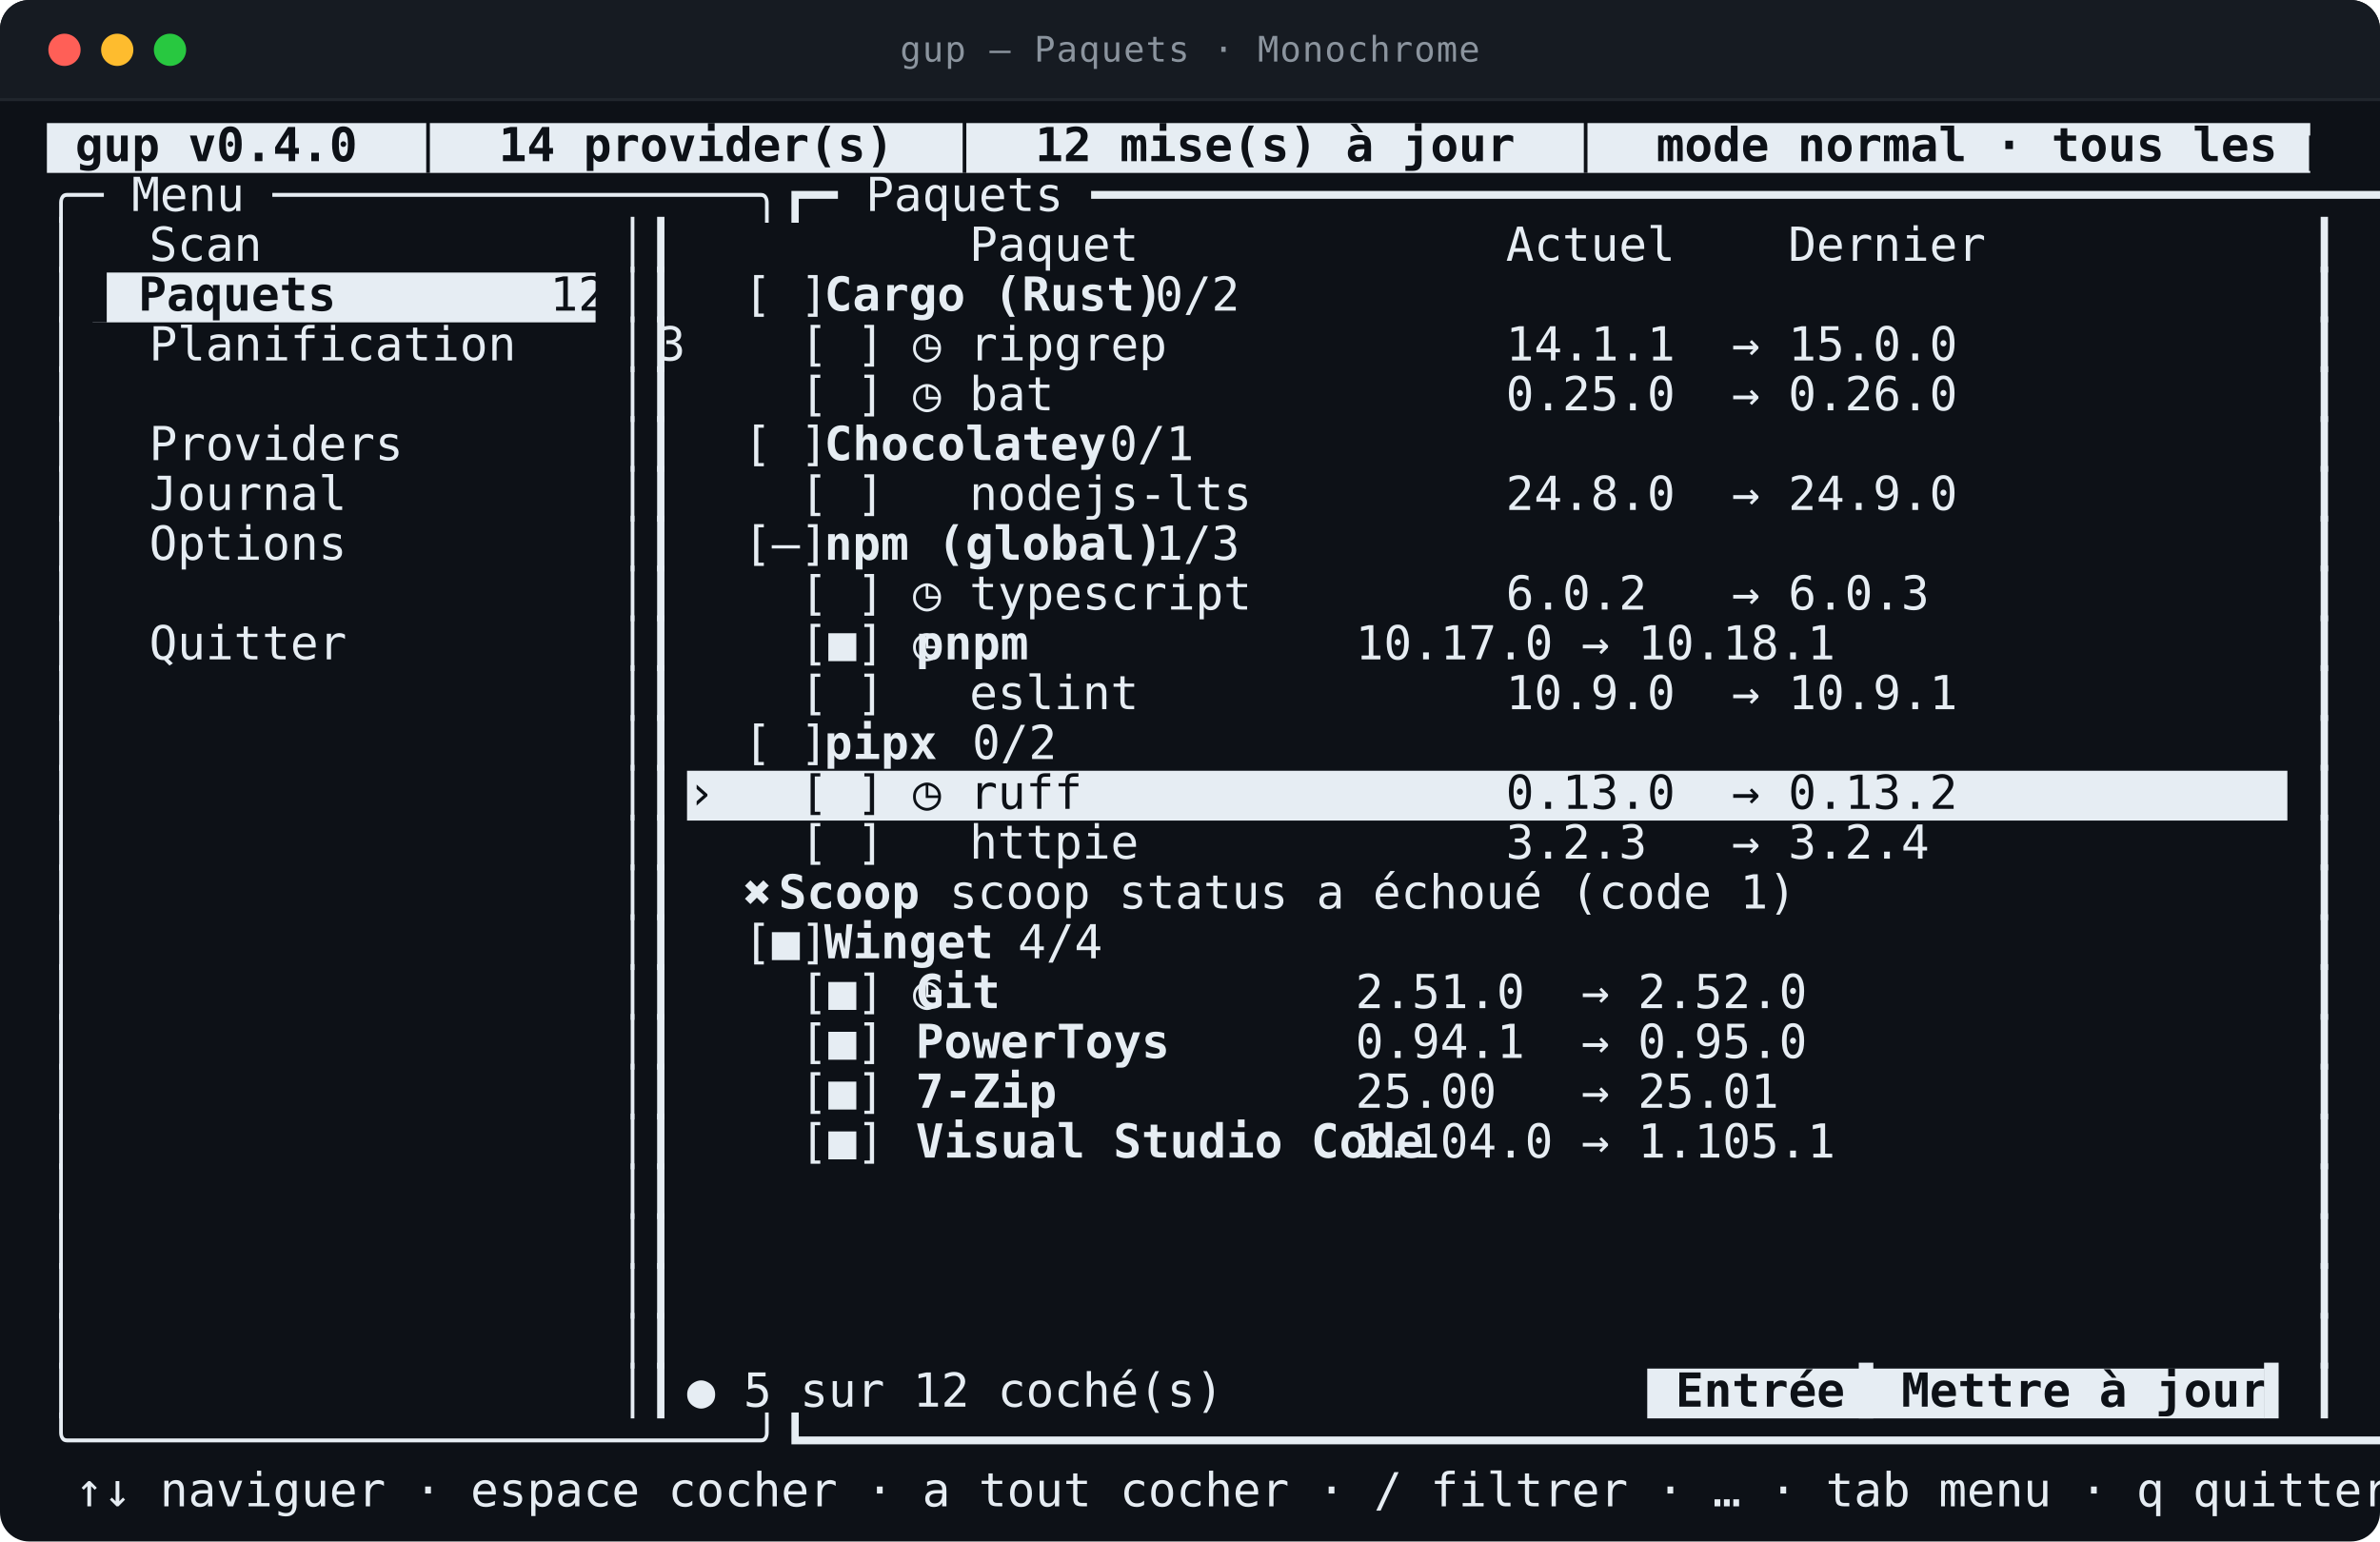
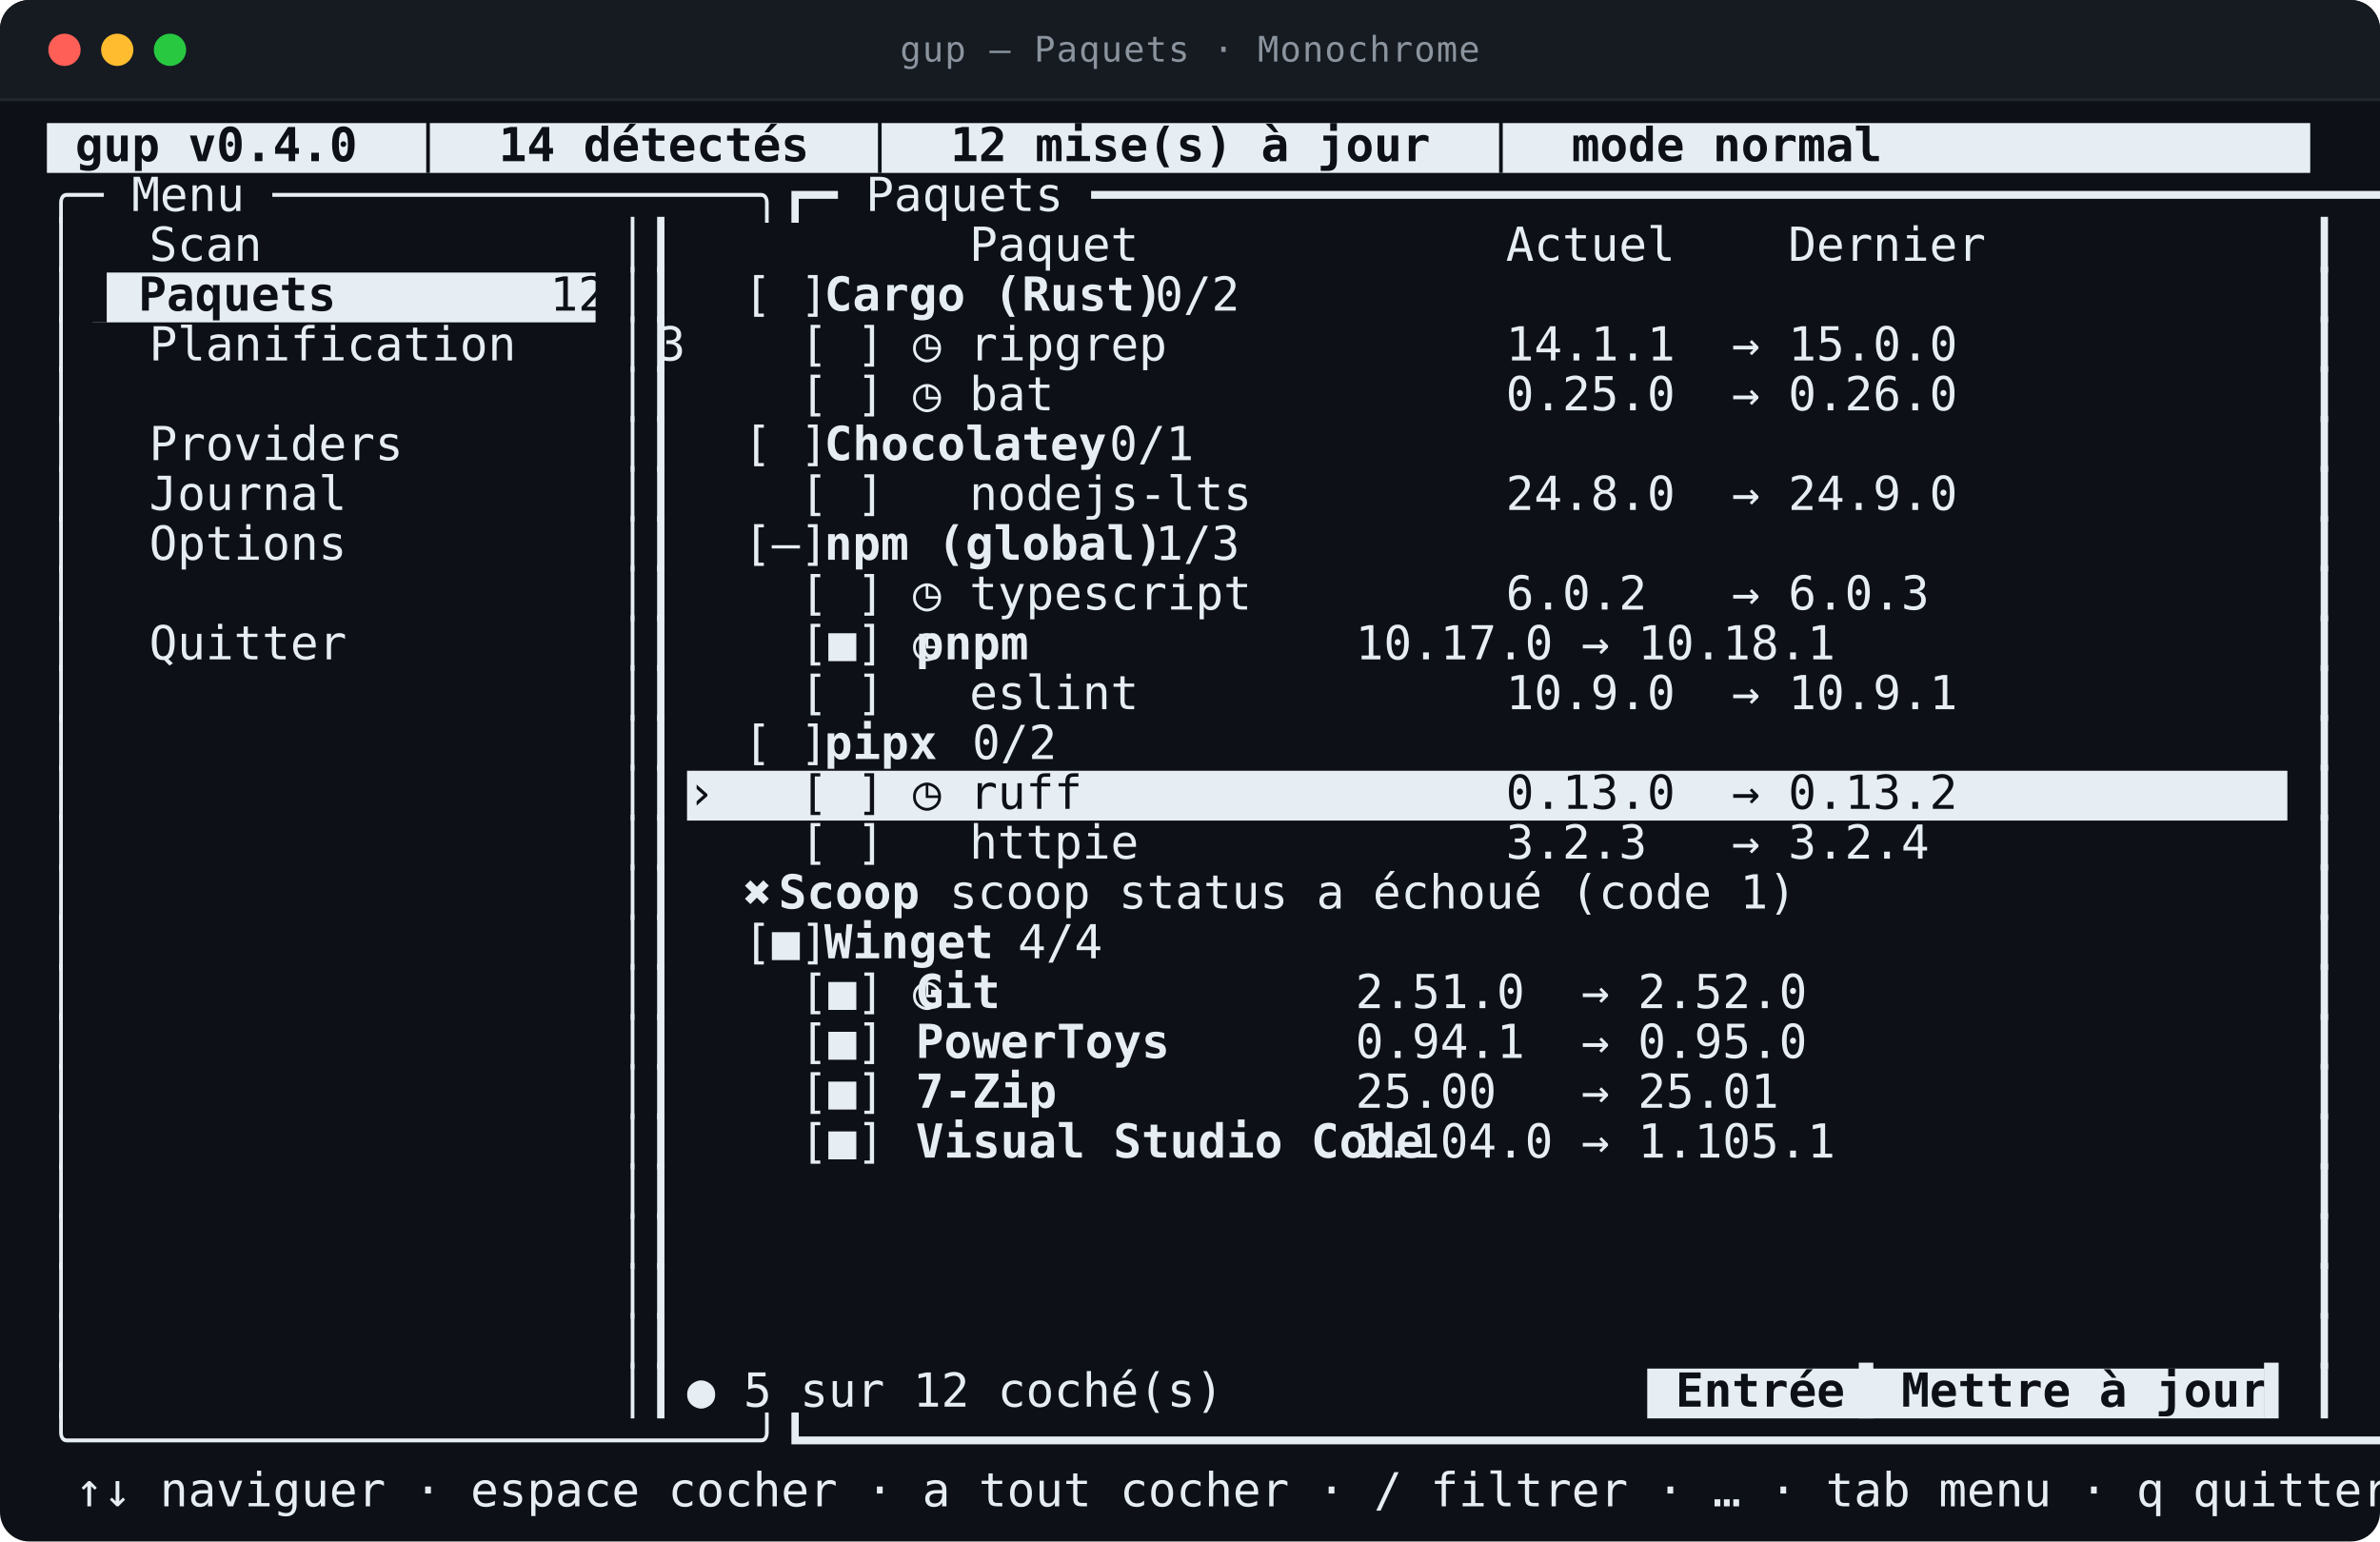
<svg xmlns="http://www.w3.org/2000/svg" viewBox="0 0 812.0 526.0" width="812.0" height="526.0" role="img" aria-labelledby="t d">
  <style>
text{font-family:ui-monospace,SFMono-Regular,"SF Mono",Menlo,Consolas,"DejaVu Sans Mono",monospace;font-size:16px}
.t{font-size:12px;letter-spacing:.4px;fill:#8b949e}
.b{font-weight:700}
.i{font-style:italic}
.u{text-decoration:underline}
.s{text-decoration:line-through}
.us{text-decoration:underline line-through}
.d{opacity:0.62}
.c0{fill:#e6edf3}
.c1{fill:#0d1117}
</style>
  <rect y="0.0" width="812.0" height="526.0" rx="10.0" fill="#0d1117" />
  <rect y="0.0" width="812.0" height="34.0" rx="10.0" fill="#161b22" />
  <rect y="24.0" width="812.0" height="10.0" fill="#161b22" />
  <line x1="0.0" y1="34.0" x2="812.0" y2="34.0" stroke="#21262d" />
  <circle cx="22.0" cy="17.0" r="5.5" fill="#ff5f57" />
  <circle cx="40.0" cy="17.0" r="5.5" fill="#febc2e" />
  <circle cx="58.0" cy="17.0" r="5.5" fill="#28c840" />
  <text class="t" x="406.0" y="21.0" text-anchor="middle">gup — Paquets · Monochrome</text>
  <rect class="c0" x="16.0" y="42.0" width="772.2" height="17.0" />
  <rect class="c0" x="31.6" y="93.0" width="171.6" height="17.0" />
  <rect class="c0" x="234.4" y="263.0" width="546.0" height="17.0" />
  <rect class="c0" x="562.0" y="467.0" width="210.6" height="17.0" />
-   <text class="c1 b" x="16.0" y="55.0" textLength="772.2" lengthAdjust="spacingAndGlyphs" xml:space="preserve"> gup v0.4.0  │  14 provider(s)  │  12 mise(s) à jour  │  mode normal · tous les providers          </text>
+   <text class="c1 b" x="16.0" y="55.0" textLength="772.2" lengthAdjust="spacingAndGlyphs" xml:space="preserve"> gup v0.4.0  │  14 détectés  │  12 mise(s) à jour  │  mode normal                                  </text>
  <text class="c0" x="16.0" y="72.0" textLength="780.0" lengthAdjust="spacingAndGlyphs" xml:space="preserve">╭─ Menu ─────────────────╮┏━ Paquets ━━━━━━━━━━━━━━━━━━━━━━━━━━━━━━━━━━━━━━━━━━━━━━━━━━━━━━━━━━━━━━┓</text>
  <text class="c0" x="16.0" y="89.0" textLength="7.8" lengthAdjust="spacingAndGlyphs" xml:space="preserve">│</text>
  <text class="c0" x="31.6" y="89.0" textLength="156.0" lengthAdjust="spacingAndGlyphs" xml:space="preserve">  Scan              </text>
  <text class="c0" x="211.0" y="89.0" textLength="15.6" lengthAdjust="spacingAndGlyphs" xml:space="preserve">│┃</text>
  <text class="c0" x="234.4" y="89.0" textLength="366.6" lengthAdjust="spacingAndGlyphs" xml:space="preserve">          Paquet             Actuel    Dernier </text>
  <text class="c0" x="788.2" y="89.0" textLength="7.8" lengthAdjust="spacingAndGlyphs" xml:space="preserve">┃</text>
  <text class="c0" x="16.0" y="106.0" textLength="7.8" lengthAdjust="spacingAndGlyphs" xml:space="preserve">│</text>
  <text class="c1" x="31.6" y="106.0" textLength="15.6" lengthAdjust="spacingAndGlyphs" xml:space="preserve">▌ </text>
  <text class="c1 b" x="47.2" y="106.0" textLength="140.4" lengthAdjust="spacingAndGlyphs" xml:space="preserve">Paquets           </text>
  <text class="c1" x="187.6" y="106.0" textLength="15.6" lengthAdjust="spacingAndGlyphs" xml:space="preserve">12</text>
  <text class="c0" x="211.0" y="106.0" textLength="15.6" lengthAdjust="spacingAndGlyphs" xml:space="preserve">│┃</text>
  <text class="c0" x="234.4" y="106.0" textLength="46.8" lengthAdjust="spacingAndGlyphs" xml:space="preserve">  [ ] </text>
  <text class="c0 b" x="281.2" y="106.0" textLength="93.6" lengthAdjust="spacingAndGlyphs" xml:space="preserve">Cargo (Rust)</text>
  <text class="c0" x="374.8" y="106.0" textLength="39.0" lengthAdjust="spacingAndGlyphs" xml:space="preserve">  0/2</text>
  <text class="c0" x="788.2" y="106.0" textLength="7.8" lengthAdjust="spacingAndGlyphs" xml:space="preserve">┃</text>
  <text class="c0" x="16.0" y="123.0" textLength="7.8" lengthAdjust="spacingAndGlyphs" xml:space="preserve">│</text>
  <text class="c0" x="31.6" y="123.0" textLength="163.8" lengthAdjust="spacingAndGlyphs" xml:space="preserve">  Planification     3</text>
  <text class="c0" x="211.0" y="123.0" textLength="15.6" lengthAdjust="spacingAndGlyphs" xml:space="preserve">│┃</text>
  <text class="c0" x="234.4" y="123.0" textLength="358.8" lengthAdjust="spacingAndGlyphs" xml:space="preserve">    [ ] ◷ ripgrep            14.1.1  → 15.0.0 </text>
  <text class="c0" x="788.2" y="123.0" textLength="7.8" lengthAdjust="spacingAndGlyphs" xml:space="preserve">┃</text>
  <text class="c0" x="16.0" y="140.0" textLength="7.8" lengthAdjust="spacingAndGlyphs" xml:space="preserve">│</text>
  <text class="c0" x="211.0" y="140.0" textLength="15.6" lengthAdjust="spacingAndGlyphs" xml:space="preserve">│┃</text>
  <text class="c0" x="234.4" y="140.0" textLength="358.8" lengthAdjust="spacingAndGlyphs" xml:space="preserve">    [ ] ◷ bat                0.25.0  → 0.26.0 </text>
  <text class="c0" x="788.2" y="140.0" textLength="7.8" lengthAdjust="spacingAndGlyphs" xml:space="preserve">┃</text>
  <text class="c0" x="16.0" y="157.0" textLength="7.8" lengthAdjust="spacingAndGlyphs" xml:space="preserve">│</text>
  <text class="c0" x="31.6" y="157.0" textLength="156.0" lengthAdjust="spacingAndGlyphs" xml:space="preserve">  Providers         </text>
  <text class="c0" x="211.0" y="157.0" textLength="15.6" lengthAdjust="spacingAndGlyphs" xml:space="preserve">│┃</text>
  <text class="c0" x="234.4" y="157.0" textLength="46.8" lengthAdjust="spacingAndGlyphs" xml:space="preserve">  [ ] </text>
  <text class="c0 b" x="281.2" y="157.0" textLength="78.0" lengthAdjust="spacingAndGlyphs" xml:space="preserve">Chocolatey</text>
  <text class="c0" x="359.2" y="157.0" textLength="39.0" lengthAdjust="spacingAndGlyphs" xml:space="preserve">  0/1</text>
  <text class="c0" x="788.2" y="157.0" textLength="7.8" lengthAdjust="spacingAndGlyphs" xml:space="preserve">┃</text>
  <text class="c0" x="16.0" y="174.0" textLength="7.8" lengthAdjust="spacingAndGlyphs" xml:space="preserve">│</text>
  <text class="c0" x="31.6" y="174.0" textLength="156.0" lengthAdjust="spacingAndGlyphs" xml:space="preserve">  Journal           </text>
  <text class="c0" x="211.0" y="174.0" textLength="15.6" lengthAdjust="spacingAndGlyphs" xml:space="preserve">│┃</text>
  <text class="c0" x="234.4" y="174.0" textLength="358.8" lengthAdjust="spacingAndGlyphs" xml:space="preserve">    [ ]   nodejs-lts         24.8.0  → 24.9.0 </text>
  <text class="c0" x="788.2" y="174.0" textLength="7.8" lengthAdjust="spacingAndGlyphs" xml:space="preserve">┃</text>
  <text class="c0" x="16.0" y="191.0" textLength="7.8" lengthAdjust="spacingAndGlyphs" xml:space="preserve">│</text>
  <text class="c0" x="31.6" y="191.0" textLength="156.0" lengthAdjust="spacingAndGlyphs" xml:space="preserve">  Options           </text>
  <text class="c0" x="211.0" y="191.0" textLength="15.6" lengthAdjust="spacingAndGlyphs" xml:space="preserve">│┃</text>
  <text class="c0" x="234.4" y="191.0" textLength="46.8" lengthAdjust="spacingAndGlyphs" xml:space="preserve">  [–] </text>
  <text class="c0 b" x="281.2" y="191.0" textLength="93.6" lengthAdjust="spacingAndGlyphs" xml:space="preserve">npm (global)</text>
  <text class="c0" x="374.8" y="191.0" textLength="39.0" lengthAdjust="spacingAndGlyphs" xml:space="preserve">  1/3</text>
  <text class="c0" x="788.2" y="191.0" textLength="7.8" lengthAdjust="spacingAndGlyphs" xml:space="preserve">┃</text>
  <text class="c0" x="16.0" y="208.0" textLength="7.8" lengthAdjust="spacingAndGlyphs" xml:space="preserve">│</text>
  <text class="c0" x="211.0" y="208.0" textLength="15.6" lengthAdjust="spacingAndGlyphs" xml:space="preserve">│┃</text>
  <text class="c0" x="234.4" y="208.0" textLength="358.8" lengthAdjust="spacingAndGlyphs" xml:space="preserve">    [ ] ◷ typescript         6.0.2   → 6.0.3  </text>
  <text class="c0" x="788.2" y="208.0" textLength="7.8" lengthAdjust="spacingAndGlyphs" xml:space="preserve">┃</text>
  <text class="c0" x="16.0" y="225.0" textLength="7.8" lengthAdjust="spacingAndGlyphs" xml:space="preserve">│</text>
  <text class="c0" x="31.6" y="225.0" textLength="156.0" lengthAdjust="spacingAndGlyphs" xml:space="preserve">  Quitter           </text>
  <text class="c0" x="211.0" y="225.0" textLength="15.6" lengthAdjust="spacingAndGlyphs" xml:space="preserve">│┃</text>
  <text class="c0" x="234.4" y="225.0" textLength="78.0" lengthAdjust="spacingAndGlyphs" xml:space="preserve">    [■] ◷ </text>
  <text class="c0 b" x="312.4" y="225.0" textLength="140.4" lengthAdjust="spacingAndGlyphs" xml:space="preserve">pnpm              </text>
  <text class="c0" x="452.8" y="225.0" textLength="140.4" lengthAdjust="spacingAndGlyphs" xml:space="preserve"> 10.17.0 → 10.18.1</text>
  <text class="c0" x="788.2" y="225.0" textLength="7.8" lengthAdjust="spacingAndGlyphs" xml:space="preserve">┃</text>
  <text class="c0" x="16.0" y="242.0" textLength="7.8" lengthAdjust="spacingAndGlyphs" xml:space="preserve">│</text>
  <text class="c0" x="211.0" y="242.0" textLength="15.6" lengthAdjust="spacingAndGlyphs" xml:space="preserve">│┃</text>
  <text class="c0" x="234.4" y="242.0" textLength="358.8" lengthAdjust="spacingAndGlyphs" xml:space="preserve">    [ ]   eslint             10.9.0  → 10.9.1 </text>
  <text class="c0" x="788.2" y="242.0" textLength="7.8" lengthAdjust="spacingAndGlyphs" xml:space="preserve">┃</text>
  <text class="c0" x="16.0" y="259.0" textLength="7.8" lengthAdjust="spacingAndGlyphs" xml:space="preserve">│</text>
  <text class="c0" x="211.0" y="259.0" textLength="15.6" lengthAdjust="spacingAndGlyphs" xml:space="preserve">│┃</text>
  <text class="c0" x="234.4" y="259.0" textLength="46.8" lengthAdjust="spacingAndGlyphs" xml:space="preserve">  [ ] </text>
  <text class="c0 b" x="281.2" y="259.0" textLength="31.2" lengthAdjust="spacingAndGlyphs" xml:space="preserve">pipx</text>
  <text class="c0" x="312.4" y="259.0" textLength="39.0" lengthAdjust="spacingAndGlyphs" xml:space="preserve">  0/2</text>
  <text class="c0" x="788.2" y="259.0" textLength="7.8" lengthAdjust="spacingAndGlyphs" xml:space="preserve">┃</text>
  <text class="c0" x="16.0" y="276.0" textLength="7.8" lengthAdjust="spacingAndGlyphs" xml:space="preserve">│</text>
  <text class="c0" x="211.0" y="276.0" textLength="15.6" lengthAdjust="spacingAndGlyphs" xml:space="preserve">│┃</text>
  <text class="c1" x="234.4" y="276.0" textLength="546.0" lengthAdjust="spacingAndGlyphs" xml:space="preserve">›   [ ] ◷ ruff               0.13.0  → 0.13.2                         </text>
  <text class="c0" x="788.2" y="276.0" textLength="7.8" lengthAdjust="spacingAndGlyphs" xml:space="preserve">┃</text>
  <text class="c0" x="16.0" y="293.0" textLength="7.8" lengthAdjust="spacingAndGlyphs" xml:space="preserve">│</text>
  <text class="c0" x="211.0" y="293.0" textLength="15.6" lengthAdjust="spacingAndGlyphs" xml:space="preserve">│┃</text>
  <text class="c0" x="234.4" y="293.0" textLength="358.8" lengthAdjust="spacingAndGlyphs" xml:space="preserve">    [ ]   httpie             3.2.3   → 3.2.4  </text>
  <text class="c0" x="788.2" y="293.0" textLength="7.8" lengthAdjust="spacingAndGlyphs" xml:space="preserve">┃</text>
  <text class="c0" x="16.0" y="310.0" textLength="7.8" lengthAdjust="spacingAndGlyphs" xml:space="preserve">│</text>
  <text class="c0" x="211.0" y="310.0" textLength="15.6" lengthAdjust="spacingAndGlyphs" xml:space="preserve">│┃</text>
  <text class="c0" x="234.4" y="310.0" textLength="31.2" lengthAdjust="spacingAndGlyphs" xml:space="preserve">  ✖ </text>
  <text class="c0 b" x="265.6" y="310.0" textLength="39.0" lengthAdjust="spacingAndGlyphs" xml:space="preserve">Scoop</text>
  <text class="c0" x="304.6" y="310.0" textLength="249.6" lengthAdjust="spacingAndGlyphs" xml:space="preserve">  scoop status a échoué (code 1)</text>
  <text class="c0" x="788.2" y="310.0" textLength="7.8" lengthAdjust="spacingAndGlyphs" xml:space="preserve">┃</text>
  <text class="c0" x="16.0" y="327.0" textLength="7.8" lengthAdjust="spacingAndGlyphs" xml:space="preserve">│</text>
  <text class="c0" x="211.0" y="327.0" textLength="15.6" lengthAdjust="spacingAndGlyphs" xml:space="preserve">│┃</text>
  <text class="c0" x="234.4" y="327.0" textLength="46.8" lengthAdjust="spacingAndGlyphs" xml:space="preserve">  [■] </text>
  <text class="c0 b" x="281.2" y="327.0" textLength="46.8" lengthAdjust="spacingAndGlyphs" xml:space="preserve">Winget</text>
  <text class="c0" x="328.0" y="327.0" textLength="39.0" lengthAdjust="spacingAndGlyphs" xml:space="preserve">  4/4</text>
  <text class="c0" x="788.2" y="327.0" textLength="7.8" lengthAdjust="spacingAndGlyphs" xml:space="preserve">┃</text>
  <text class="c0" x="16.0" y="344.0" textLength="7.8" lengthAdjust="spacingAndGlyphs" xml:space="preserve">│</text>
  <text class="c0" x="211.0" y="344.0" textLength="15.6" lengthAdjust="spacingAndGlyphs" xml:space="preserve">│┃</text>
  <text class="c0" x="234.4" y="344.0" textLength="78.0" lengthAdjust="spacingAndGlyphs" xml:space="preserve">    [■] ◷ </text>
  <text class="c0 b" x="312.4" y="344.0" textLength="140.4" lengthAdjust="spacingAndGlyphs" xml:space="preserve">Git               </text>
  <text class="c0" x="452.8" y="344.0" textLength="140.4" lengthAdjust="spacingAndGlyphs" xml:space="preserve"> 2.51.0  → 2.52.0 </text>
  <text class="c0" x="788.2" y="344.0" textLength="7.8" lengthAdjust="spacingAndGlyphs" xml:space="preserve">┃</text>
  <text class="c0" x="16.0" y="361.0" textLength="7.8" lengthAdjust="spacingAndGlyphs" xml:space="preserve">│</text>
  <text class="c0" x="211.0" y="361.0" textLength="15.6" lengthAdjust="spacingAndGlyphs" xml:space="preserve">│┃</text>
  <text class="c0" x="234.4" y="361.0" textLength="78.0" lengthAdjust="spacingAndGlyphs" xml:space="preserve">    [■]   </text>
  <text class="c0 b" x="312.4" y="361.0" textLength="140.4" lengthAdjust="spacingAndGlyphs" xml:space="preserve">PowerToys         </text>
  <text class="c0" x="452.8" y="361.0" textLength="140.4" lengthAdjust="spacingAndGlyphs" xml:space="preserve"> 0.94.1  → 0.95.0 </text>
  <text class="c0" x="788.2" y="361.0" textLength="7.8" lengthAdjust="spacingAndGlyphs" xml:space="preserve">┃</text>
  <text class="c0" x="16.0" y="378.0" textLength="7.8" lengthAdjust="spacingAndGlyphs" xml:space="preserve">│</text>
  <text class="c0" x="211.0" y="378.0" textLength="15.6" lengthAdjust="spacingAndGlyphs" xml:space="preserve">│┃</text>
  <text class="c0" x="234.4" y="378.0" textLength="78.0" lengthAdjust="spacingAndGlyphs" xml:space="preserve">    [■]   </text>
  <text class="c0 b" x="312.4" y="378.0" textLength="140.4" lengthAdjust="spacingAndGlyphs" xml:space="preserve">7-Zip             </text>
  <text class="c0" x="452.8" y="378.0" textLength="140.4" lengthAdjust="spacingAndGlyphs" xml:space="preserve"> 25.00   → 25.01  </text>
  <text class="c0" x="788.2" y="378.0" textLength="7.8" lengthAdjust="spacingAndGlyphs" xml:space="preserve">┃</text>
  <text class="c0" x="16.0" y="395.0" textLength="7.8" lengthAdjust="spacingAndGlyphs" xml:space="preserve">│</text>
  <text class="c0" x="211.0" y="395.0" textLength="15.6" lengthAdjust="spacingAndGlyphs" xml:space="preserve">│┃</text>
  <text class="c0" x="234.4" y="395.0" textLength="78.0" lengthAdjust="spacingAndGlyphs" xml:space="preserve">    [■]   </text>
  <text class="c0 b" x="312.4" y="395.0" textLength="140.4" lengthAdjust="spacingAndGlyphs" xml:space="preserve">Visual Studio Code</text>
  <text class="c0" x="452.8" y="395.0" textLength="140.4" lengthAdjust="spacingAndGlyphs" xml:space="preserve"> 1.104.0 → 1.105.1</text>
  <text class="c0" x="788.2" y="395.0" textLength="7.8" lengthAdjust="spacingAndGlyphs" xml:space="preserve">┃</text>
  <text class="c0" x="16.0" y="412.0" textLength="7.8" lengthAdjust="spacingAndGlyphs" xml:space="preserve">│</text>
  <text class="c0" x="211.0" y="412.0" textLength="15.6" lengthAdjust="spacingAndGlyphs" xml:space="preserve">│┃</text>
  <text class="c0" x="788.2" y="412.0" textLength="7.8" lengthAdjust="spacingAndGlyphs" xml:space="preserve">┃</text>
  <text class="c0" x="16.0" y="429.0" textLength="7.8" lengthAdjust="spacingAndGlyphs" xml:space="preserve">│</text>
  <text class="c0" x="211.0" y="429.0" textLength="15.6" lengthAdjust="spacingAndGlyphs" xml:space="preserve">│┃</text>
  <text class="c0" x="788.2" y="429.0" textLength="7.8" lengthAdjust="spacingAndGlyphs" xml:space="preserve">┃</text>
  <text class="c0" x="16.0" y="446.0" textLength="7.8" lengthAdjust="spacingAndGlyphs" xml:space="preserve">│</text>
  <text class="c0" x="211.0" y="446.0" textLength="15.6" lengthAdjust="spacingAndGlyphs" xml:space="preserve">│┃</text>
  <text class="c0" x="788.2" y="446.0" textLength="7.8" lengthAdjust="spacingAndGlyphs" xml:space="preserve">┃</text>
  <text class="c0" x="16.0" y="463.0" textLength="7.8" lengthAdjust="spacingAndGlyphs" xml:space="preserve">│</text>
  <text class="c0" x="211.0" y="463.0" textLength="15.6" lengthAdjust="spacingAndGlyphs" xml:space="preserve">│┃</text>
  <text class="c0" x="788.2" y="463.0" textLength="7.8" lengthAdjust="spacingAndGlyphs" xml:space="preserve">┃</text>
  <text class="c0" x="16.0" y="480.0" textLength="7.8" lengthAdjust="spacingAndGlyphs" xml:space="preserve">│</text>
  <text class="c0" x="211.0" y="480.0" textLength="15.6" lengthAdjust="spacingAndGlyphs" xml:space="preserve">│┃</text>
  <text class="c0" x="234.4" y="480.0" textLength="327.6" lengthAdjust="spacingAndGlyphs" xml:space="preserve">● 5 sur 12 coché(s)                      ▐</text>
  <text class="c1 b" x="562.0" y="480.0" textLength="210.6" lengthAdjust="spacingAndGlyphs" xml:space="preserve"> Entrée  Mettre à jour (5) </text>
  <text class="c0" x="772.6" y="480.0" textLength="7.8" lengthAdjust="spacingAndGlyphs" xml:space="preserve">▌</text>
  <text class="c0" x="788.2" y="480.0" textLength="7.8" lengthAdjust="spacingAndGlyphs" xml:space="preserve">┃</text>
  <text class="c0" x="16.0" y="497.0" textLength="780.0" lengthAdjust="spacingAndGlyphs" xml:space="preserve">╰────────────────────────╯┗━━━━━━━━━━━━━━━━━━━━━━━━━━━━━━━━━━━━━━━━━━━━━━━━━━━━━━━━━━━━━━━━━━━━━━━━┛</text>
  <text class="c0" x="16.0" y="514.0" textLength="647.4" lengthAdjust="spacingAndGlyphs" xml:space="preserve"> ↑↓ naviguer · espace cocher · a tout cocher · / filtrer · … · tab menu · q quitter</text>
</svg>
